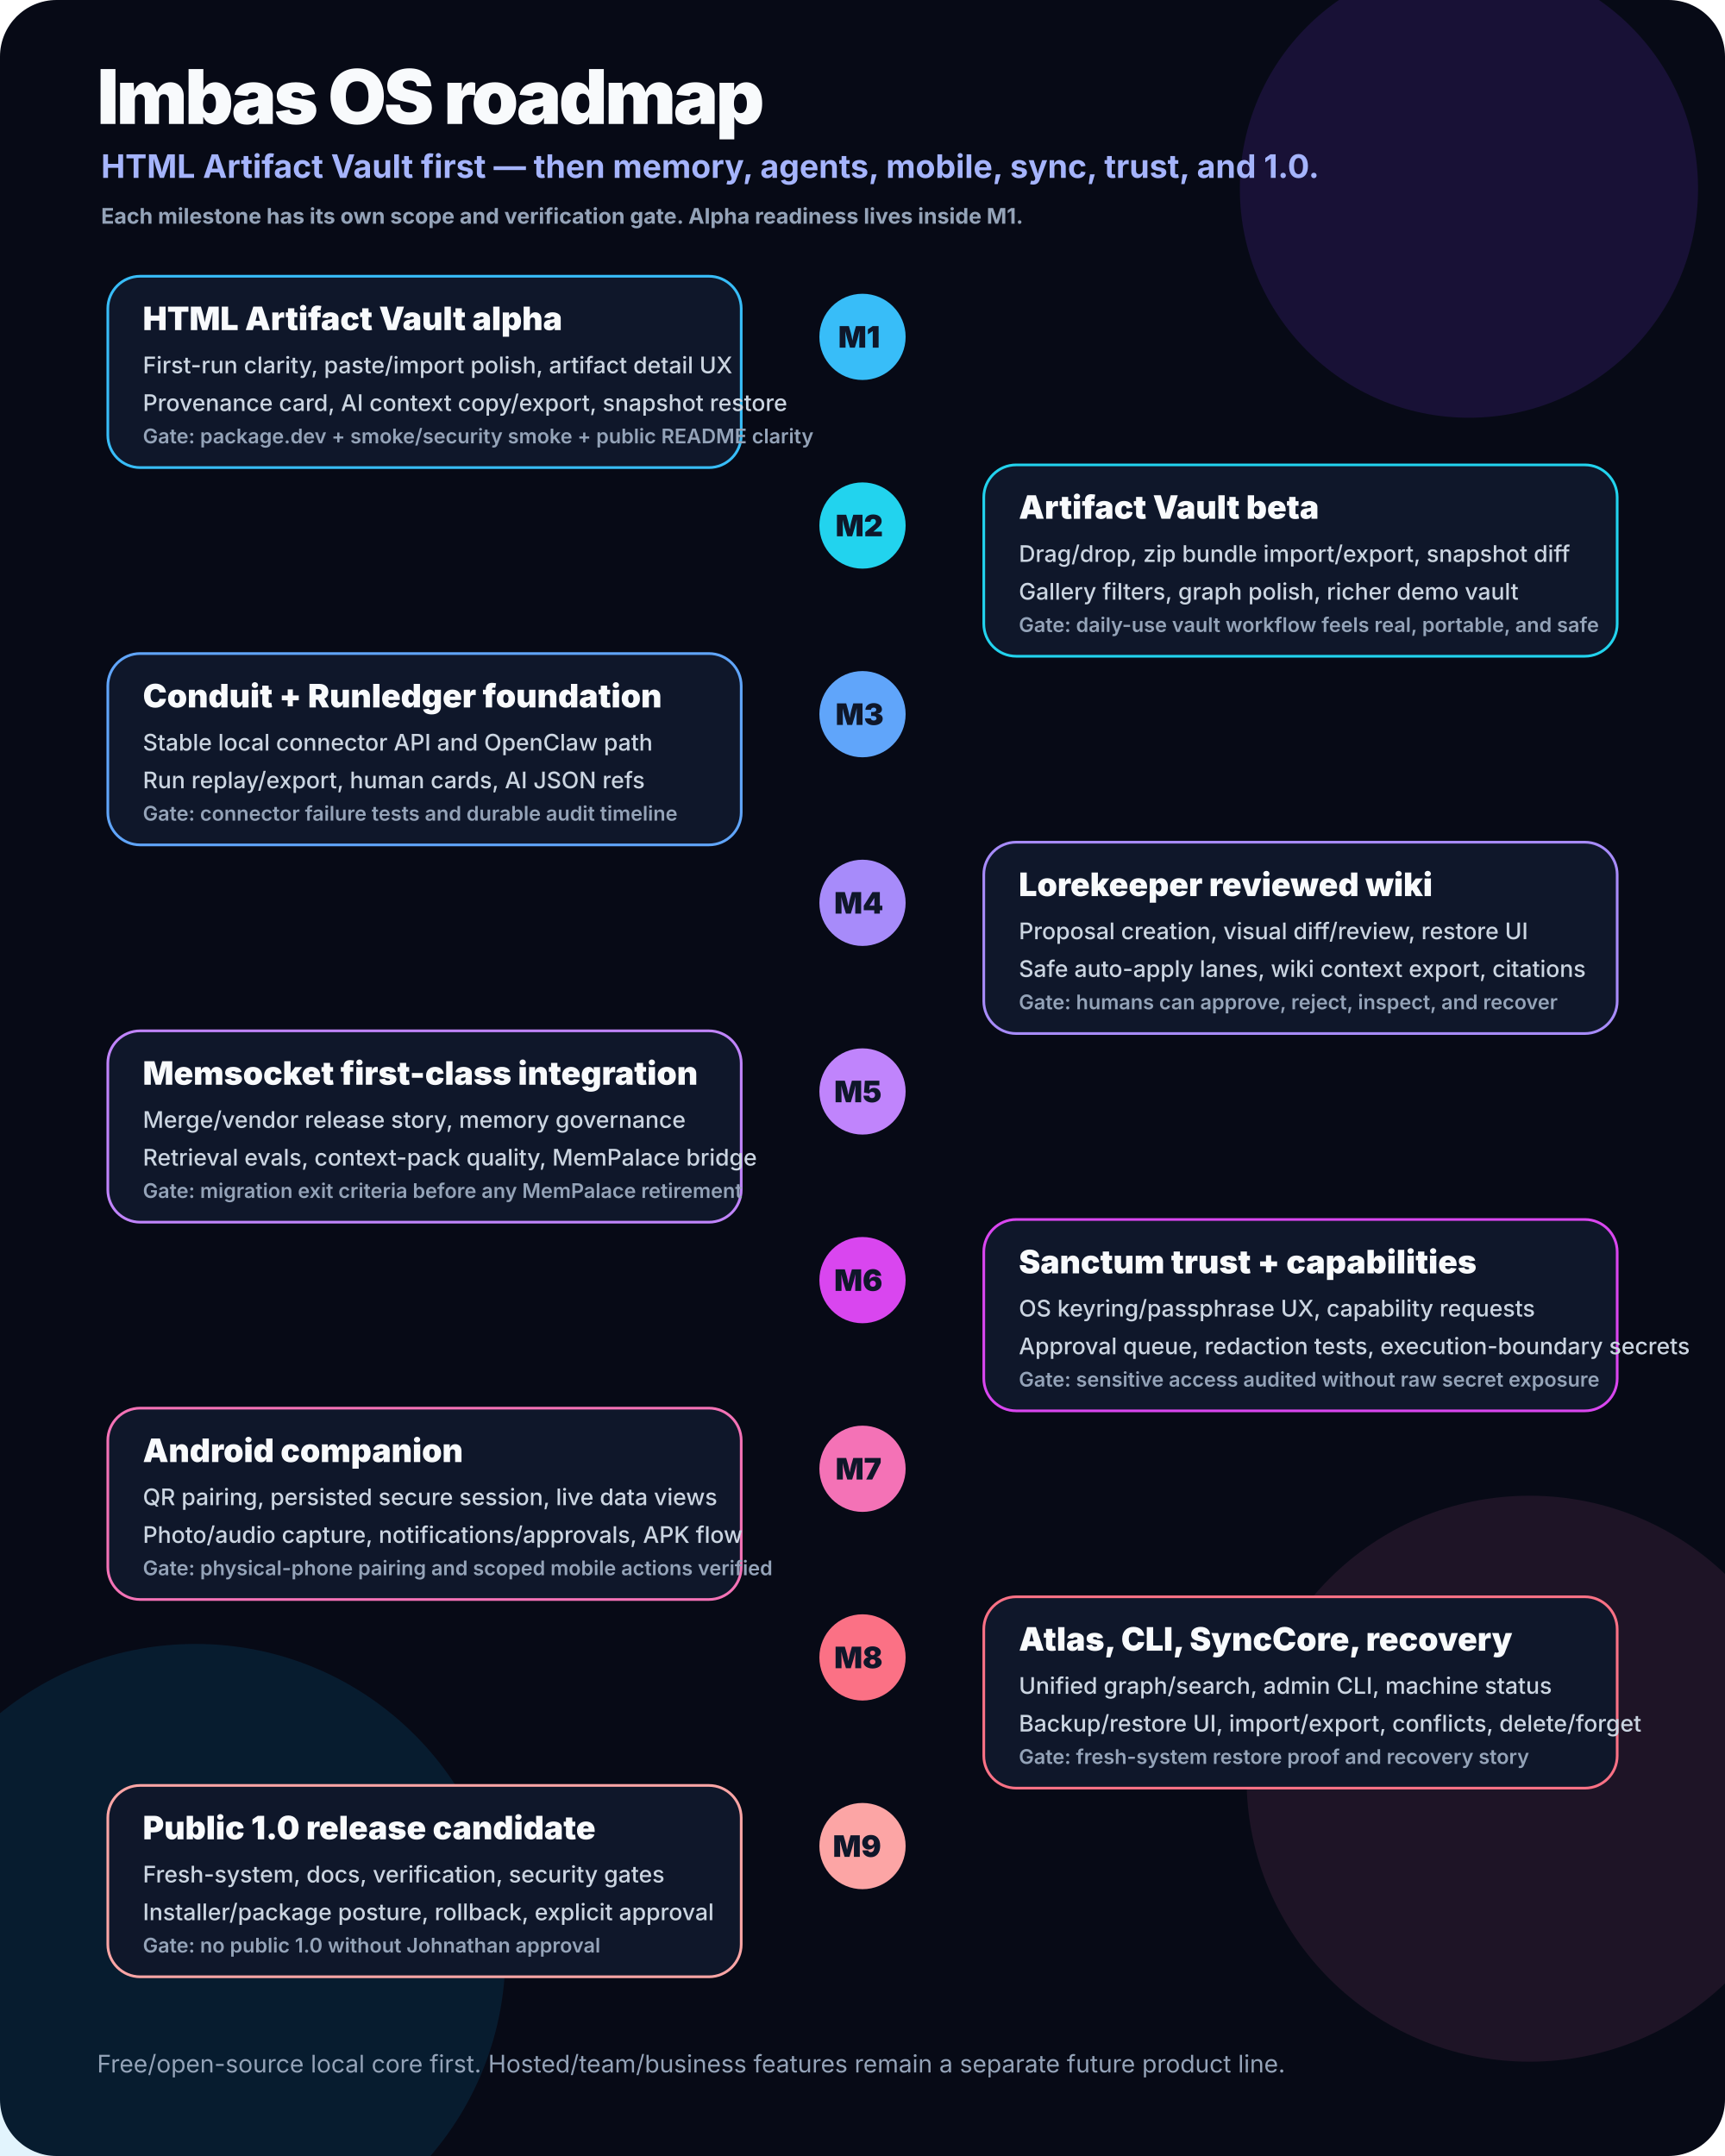
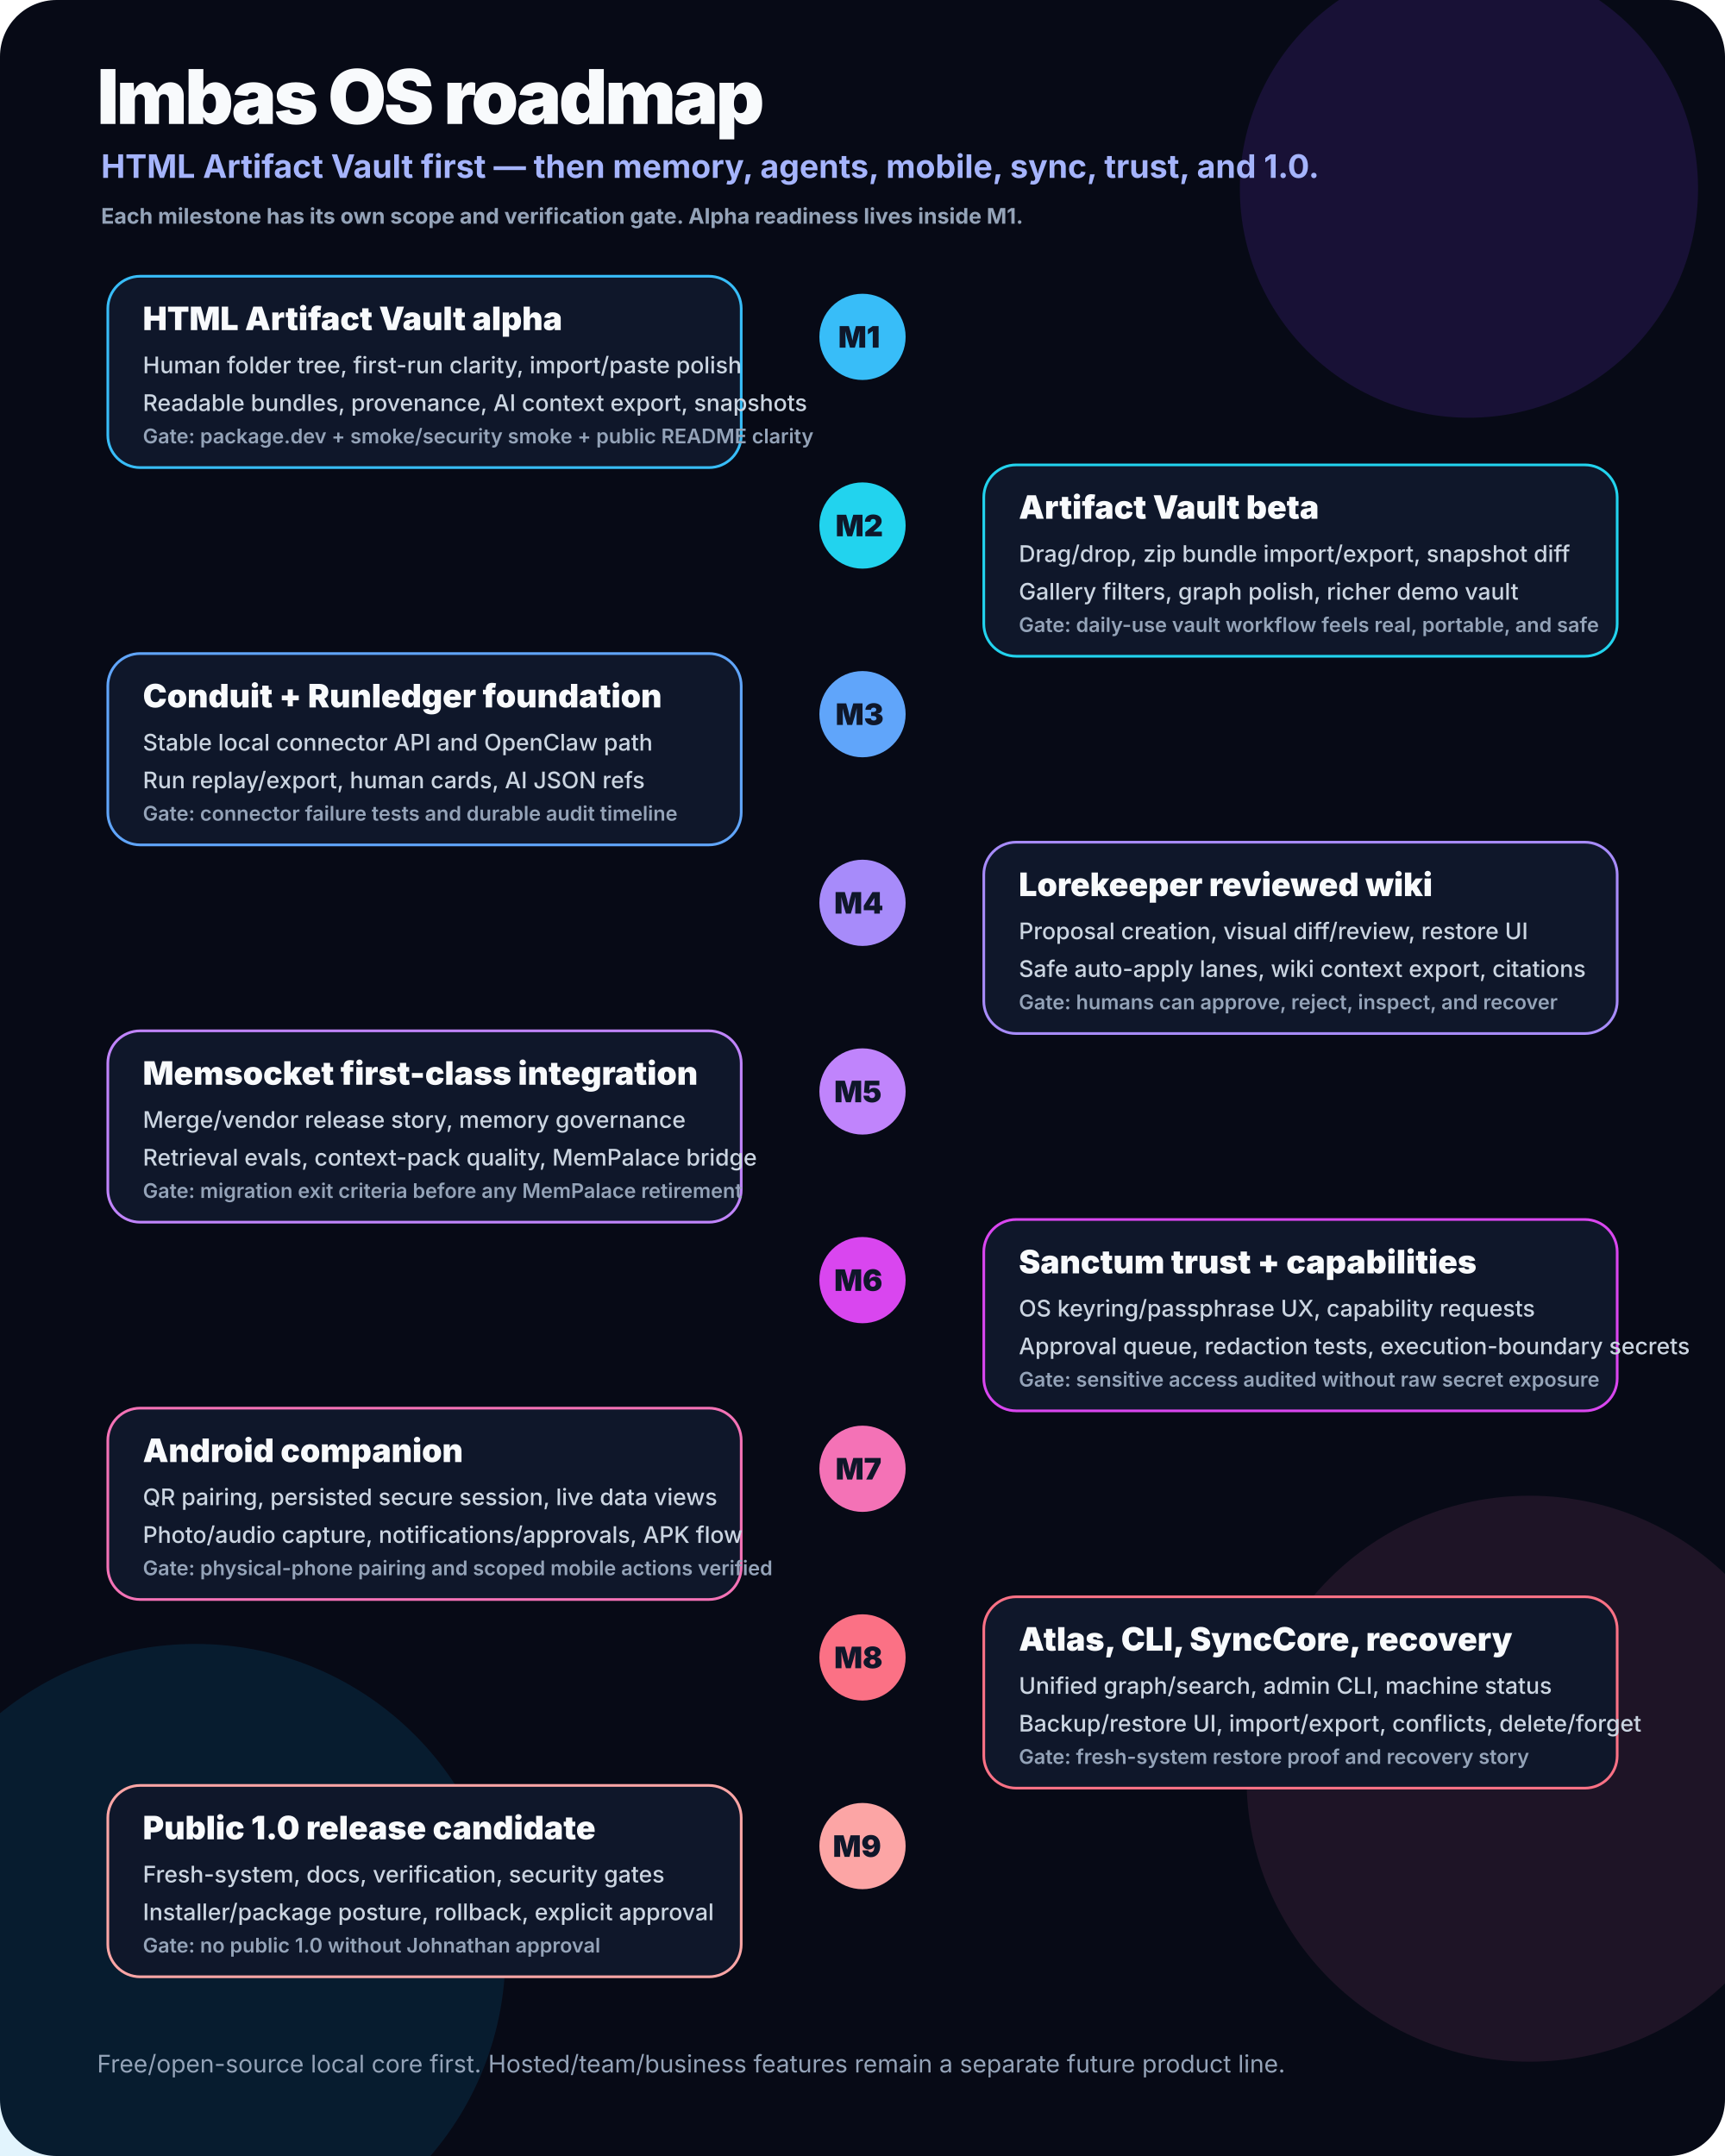
<svg xmlns="http://www.w3.org/2000/svg" width="1280" height="1600" viewBox="0 0 1280 1600" fill="none" role="img" aria-labelledby="title desc">
  <defs>
    <linearGradient id="bg" x1="0" y1="0" x2="1280" y2="1600">
      <stop stop-color="#070A16" />
      <stop offset="1" stop-color="#101827" />
    </linearGradient>
    <linearGradient id="rail" x1="640" y1="195" x2="640" y2="1430">
      <stop stop-color="#38BDF8" />
      <stop offset="0.35" stop-color="#A78BFA" />
      <stop offset="0.7" stop-color="#F472B6" />
      <stop offset="1" stop-color="#FB7185" />
    </linearGradient>
    <filter id="glow" x="-30%" y="-30%" width="160%" height="160%">
      <feGaussianBlur stdDeviation="18" result="blur" />
      <feMerge>
        <feMergeNode in="blur" />
        <feMergeNode in="SourceGraphic" />
      </feMerge>
    </filter>
    <style>
    .title{font-family:Inter,ui-sans-serif,system-ui,-apple-system,Segoe UI,sans-serif;font-size:56px;font-weight:850;letter-spacing:-2px;fill:#F8FAFC}
    .subtitle{font-family:Inter,ui-sans-serif,system-ui,-apple-system,Segoe UI,sans-serif;font-size:24px;font-weight:650;fill:#A5B4FC}
    .lane{font-family:Inter,ui-sans-serif,system-ui,-apple-system,Segoe UI,sans-serif;font-size:16px;font-weight:650;fill:#94A3B8}
    .m{font-family:Inter,ui-sans-serif,system-ui,-apple-system,Segoe UI,sans-serif;font-size:22px;font-weight:850;fill:#0F172A}
    .h{font-family:Inter,ui-sans-serif,system-ui,-apple-system,Segoe UI,sans-serif;font-size:24px;font-weight:850;fill:#F8FAFC}
    .d{font-family:Inter,ui-sans-serif,system-ui,-apple-system,Segoe UI,sans-serif;font-size:17px;font-weight:520;fill:#CBD5E1}
    .small{font-family:Inter,ui-sans-serif,system-ui,-apple-system,Segoe UI,sans-serif;font-size:15px;font-weight:600;fill:#94A3B8}
  </style>
  </defs>
  <rect width="1280" height="1600" rx="42" fill="url(#bg)" />
  <circle cx="1090" cy="140" r="170" fill="#7C3AED" fill-opacity=".15" />
  <circle cx="145" cy="1450" r="230" fill="#0EA5E9" fill-opacity=".12" />
  <circle cx="1135" cy="1320" r="210" fill="#F472B6" fill-opacity=".10" />
  <text x="72" y="92" class="title">Imbas OS roadmap</text>
  <text x="75" y="132" class="subtitle">HTML Artifact Vault first — then memory, agents, mobile, sync, trust, and 1.0.</text>
  <text x="75" y="166" class="lane">Each milestone has its own scope and verification gate. Alpha readiness lives inside M1.</text>
  <path d="M640 220 L640 1420" stroke="url(#rail)" stroke-width="10" stroke-linecap="round" filter="url(#glow)" opacity=".95" />
  <circle cx="640" cy="250" r="32" fill="#38BDF8" />
  <text x="622" y="258" class="m">M1</text>
  <g transform="translate(80 205)">
    <rect width="470" height="142" rx="24" fill="#0F172A" stroke="#38BDF8" stroke-width="2" />
    <text x="26" y="40" class="h">HTML Artifact Vault alpha</text>
-     <text x="26" y="72" class="d">First-run clarity, paste/import polish, artifact detail UX</text>
-     <text x="26" y="100" class="d">Provenance card, AI context copy/export, snapshot restore</text>
+     <text x="26" y="72" class="d">Human folder tree, first-run clarity, import/paste polish</text>
+     <text x="26" y="100" class="d">Readable bundles, provenance, AI context export, snapshots</text>
    <text x="26" y="124" class="small">Gate: package.dev + smoke/security smoke + public README clarity</text>
  </g>
  <circle cx="640" cy="390" r="32" fill="#22D3EE" />
  <text x="620" y="398" class="m">M2</text>
  <g transform="translate(730 345)">
    <rect width="470" height="142" rx="24" fill="#0F172A" stroke="#22D3EE" stroke-width="2" />
    <text x="26" y="40" class="h">Artifact Vault beta</text>
    <text x="26" y="72" class="d">Drag/drop, zip bundle import/export, snapshot diff</text>
    <text x="26" y="100" class="d">Gallery filters, graph polish, richer demo vault</text>
    <text x="26" y="124" class="small">Gate: daily-use vault workflow feels real, portable, and safe</text>
  </g>
  <circle cx="640" cy="530" r="32" fill="#60A5FA" />
  <text x="620" y="538" class="m">M3</text>
  <g transform="translate(80 485)">
    <rect width="470" height="142" rx="24" fill="#0F172A" stroke="#60A5FA" stroke-width="2" />
    <text x="26" y="40" class="h">Conduit + Runledger foundation</text>
    <text x="26" y="72" class="d">Stable local connector API and OpenClaw path</text>
    <text x="26" y="100" class="d">Run replay/export, human cards, AI JSON refs</text>
    <text x="26" y="124" class="small">Gate: connector failure tests and durable audit timeline</text>
  </g>
  <circle cx="640" cy="670" r="32" fill="#A78BFA" />
  <text x="619" y="678" class="m">M4</text>
  <g transform="translate(730 625)">
    <rect width="470" height="142" rx="24" fill="#0F172A" stroke="#A78BFA" stroke-width="2" />
    <text x="26" y="40" class="h">Lorekeeper reviewed wiki</text>
    <text x="26" y="72" class="d">Proposal creation, visual diff/review, restore UI</text>
    <text x="26" y="100" class="d">Safe auto-apply lanes, wiki context export, citations</text>
    <text x="26" y="124" class="small">Gate: humans can approve, reject, inspect, and recover</text>
  </g>
  <circle cx="640" cy="810" r="32" fill="#C084FC" />
  <text x="619" y="818" class="m">M5</text>
  <g transform="translate(80 765)">
    <rect width="470" height="142" rx="24" fill="#0F172A" stroke="#C084FC" stroke-width="2" />
    <text x="26" y="40" class="h">Memsocket first-class integration</text>
    <text x="26" y="72" class="d">Merge/vendor release story, memory governance</text>
    <text x="26" y="100" class="d">Retrieval evals, context-pack quality, MemPalace bridge</text>
    <text x="26" y="124" class="small">Gate: migration exit criteria before any MemPalace retirement</text>
  </g>
  <circle cx="640" cy="950" r="32" fill="#D946EF" />
  <text x="619" y="958" class="m">M6</text>
  <g transform="translate(730 905)">
    <rect width="470" height="142" rx="24" fill="#0F172A" stroke="#D946EF" stroke-width="2" />
    <text x="26" y="40" class="h">Sanctum trust + capabilities</text>
    <text x="26" y="72" class="d">OS keyring/passphrase UX, capability requests</text>
    <text x="26" y="100" class="d">Approval queue, redaction tests, execution-boundary secrets</text>
    <text x="26" y="124" class="small">Gate: sensitive access audited without raw secret exposure</text>
  </g>
  <circle cx="640" cy="1090" r="32" fill="#F472B6" />
  <text x="620" y="1098" class="m">M7</text>
  <g transform="translate(80 1045)">
    <rect width="470" height="142" rx="24" fill="#0F172A" stroke="#F472B6" stroke-width="2" />
    <text x="26" y="40" class="h">Android companion</text>
    <text x="26" y="72" class="d">QR pairing, persisted secure session, live data views</text>
    <text x="26" y="100" class="d">Photo/audio capture, notifications/approvals, APK flow</text>
    <text x="26" y="124" class="small">Gate: physical-phone pairing and scoped mobile actions verified</text>
  </g>
  <circle cx="640" cy="1230" r="32" fill="#FB7185" />
  <text x="619" y="1238" class="m">M8</text>
  <g transform="translate(730 1185)">
    <rect width="470" height="142" rx="24" fill="#0F172A" stroke="#FB7185" stroke-width="2" />
    <text x="26" y="40" class="h">Atlas, CLI, SyncCore, recovery</text>
    <text x="26" y="72" class="d">Unified graph/search, admin CLI, machine status</text>
    <text x="26" y="100" class="d">Backup/restore UI, import/export, conflicts, delete/forget</text>
    <text x="26" y="124" class="small">Gate: fresh-system restore proof and recovery story</text>
  </g>
  <circle cx="640" cy="1370" r="32" fill="#FCA5A5" />
  <text x="618" y="1378" class="m">M9</text>
  <g transform="translate(80 1325)">
    <rect width="470" height="142" rx="24" fill="#0F172A" stroke="#FCA5A5" stroke-width="2" />
    <text x="26" y="40" class="h">Public 1.0 release candidate</text>
    <text x="26" y="72" class="d">Fresh-system, docs, verification, security gates</text>
    <text x="26" y="100" class="d">Installer/package posture, rollback, explicit approval</text>
    <text x="26" y="124" class="small">Gate: no public 1.0 without Johnathan approval</text>
  </g>
  <text x="72" y="1538" fill="#94A3B8" font-family="Inter,ui-sans-serif,system-ui" font-size="18">Free/open-source local core first. Hosted/team/business features remain a separate future product line.</text>
</svg>
